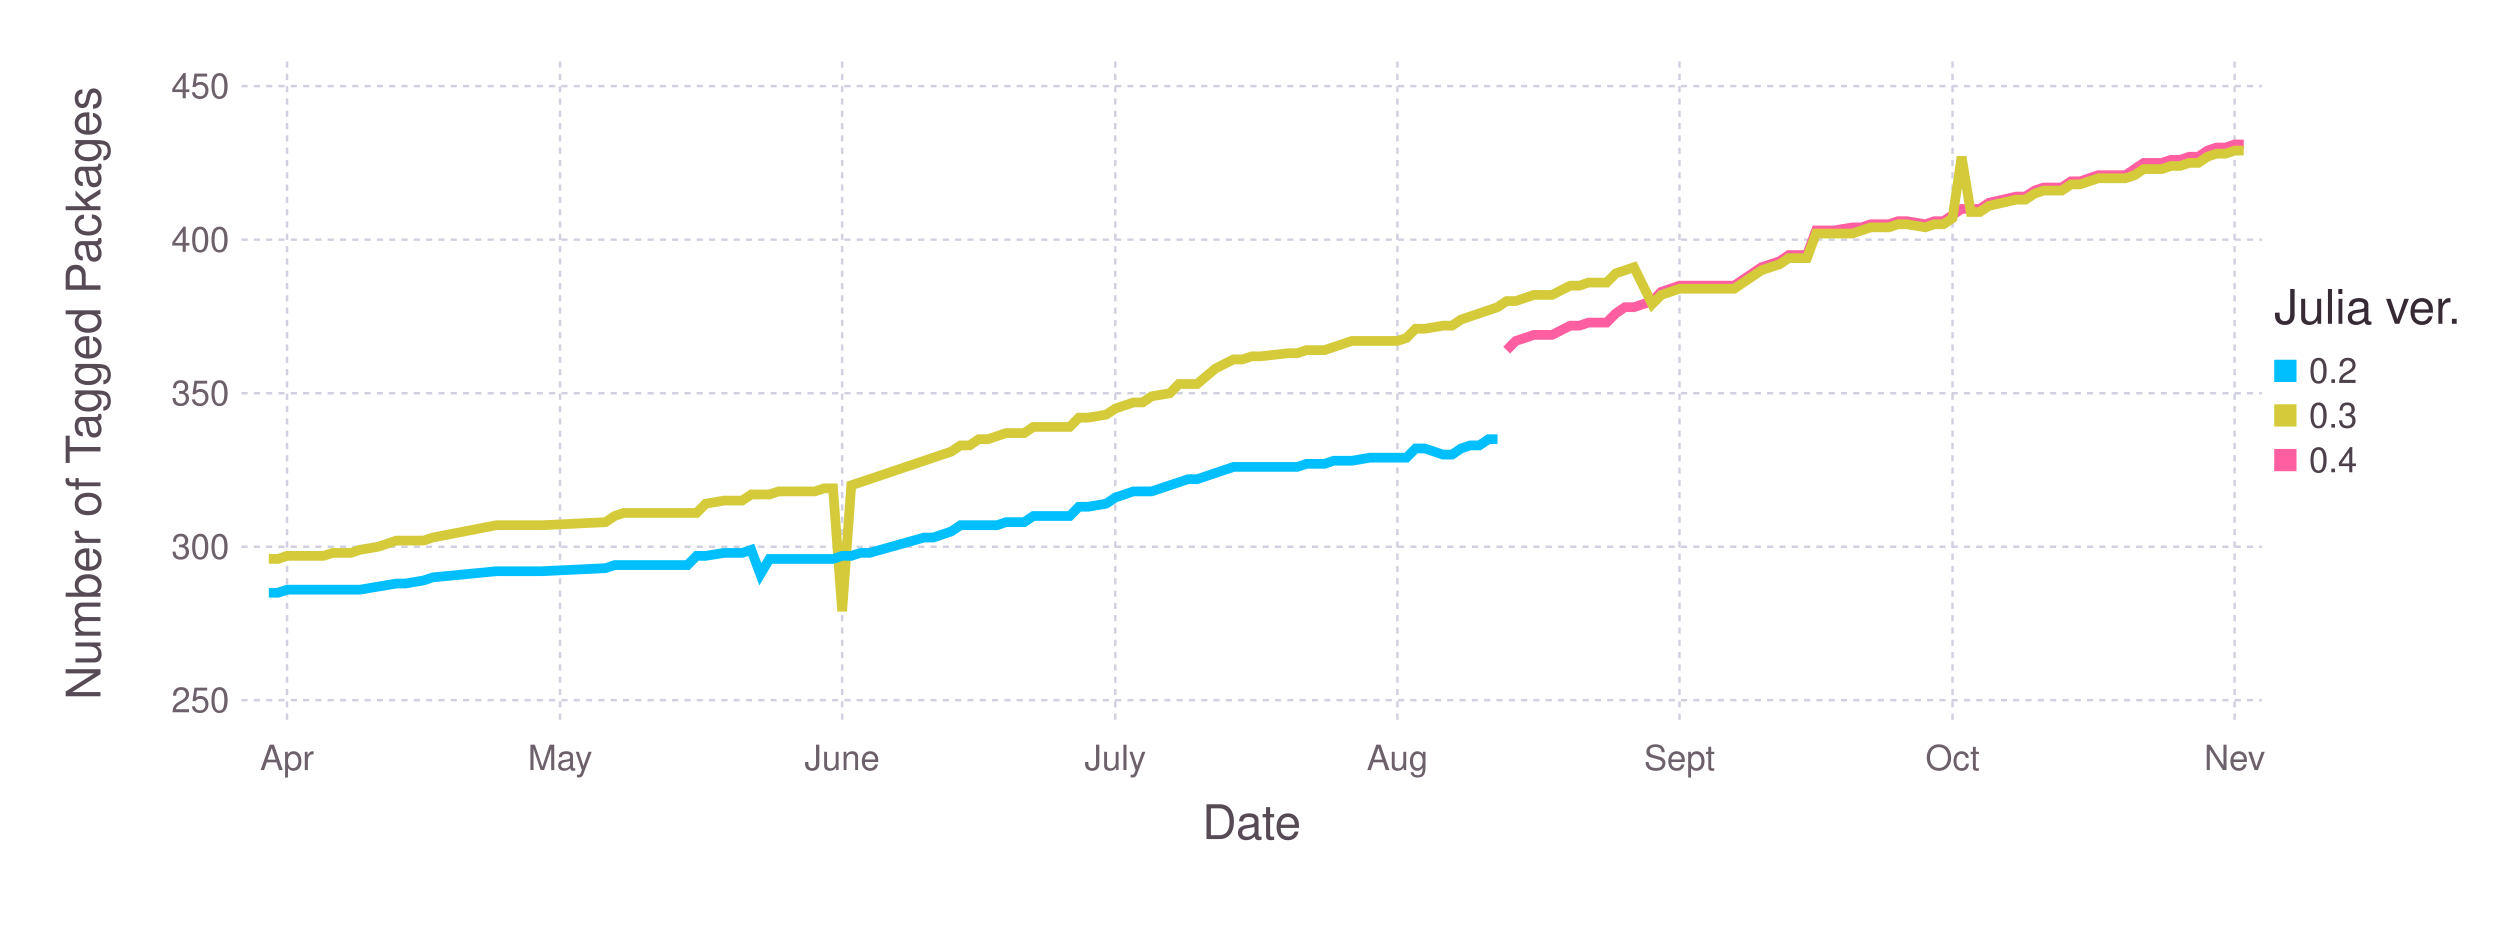
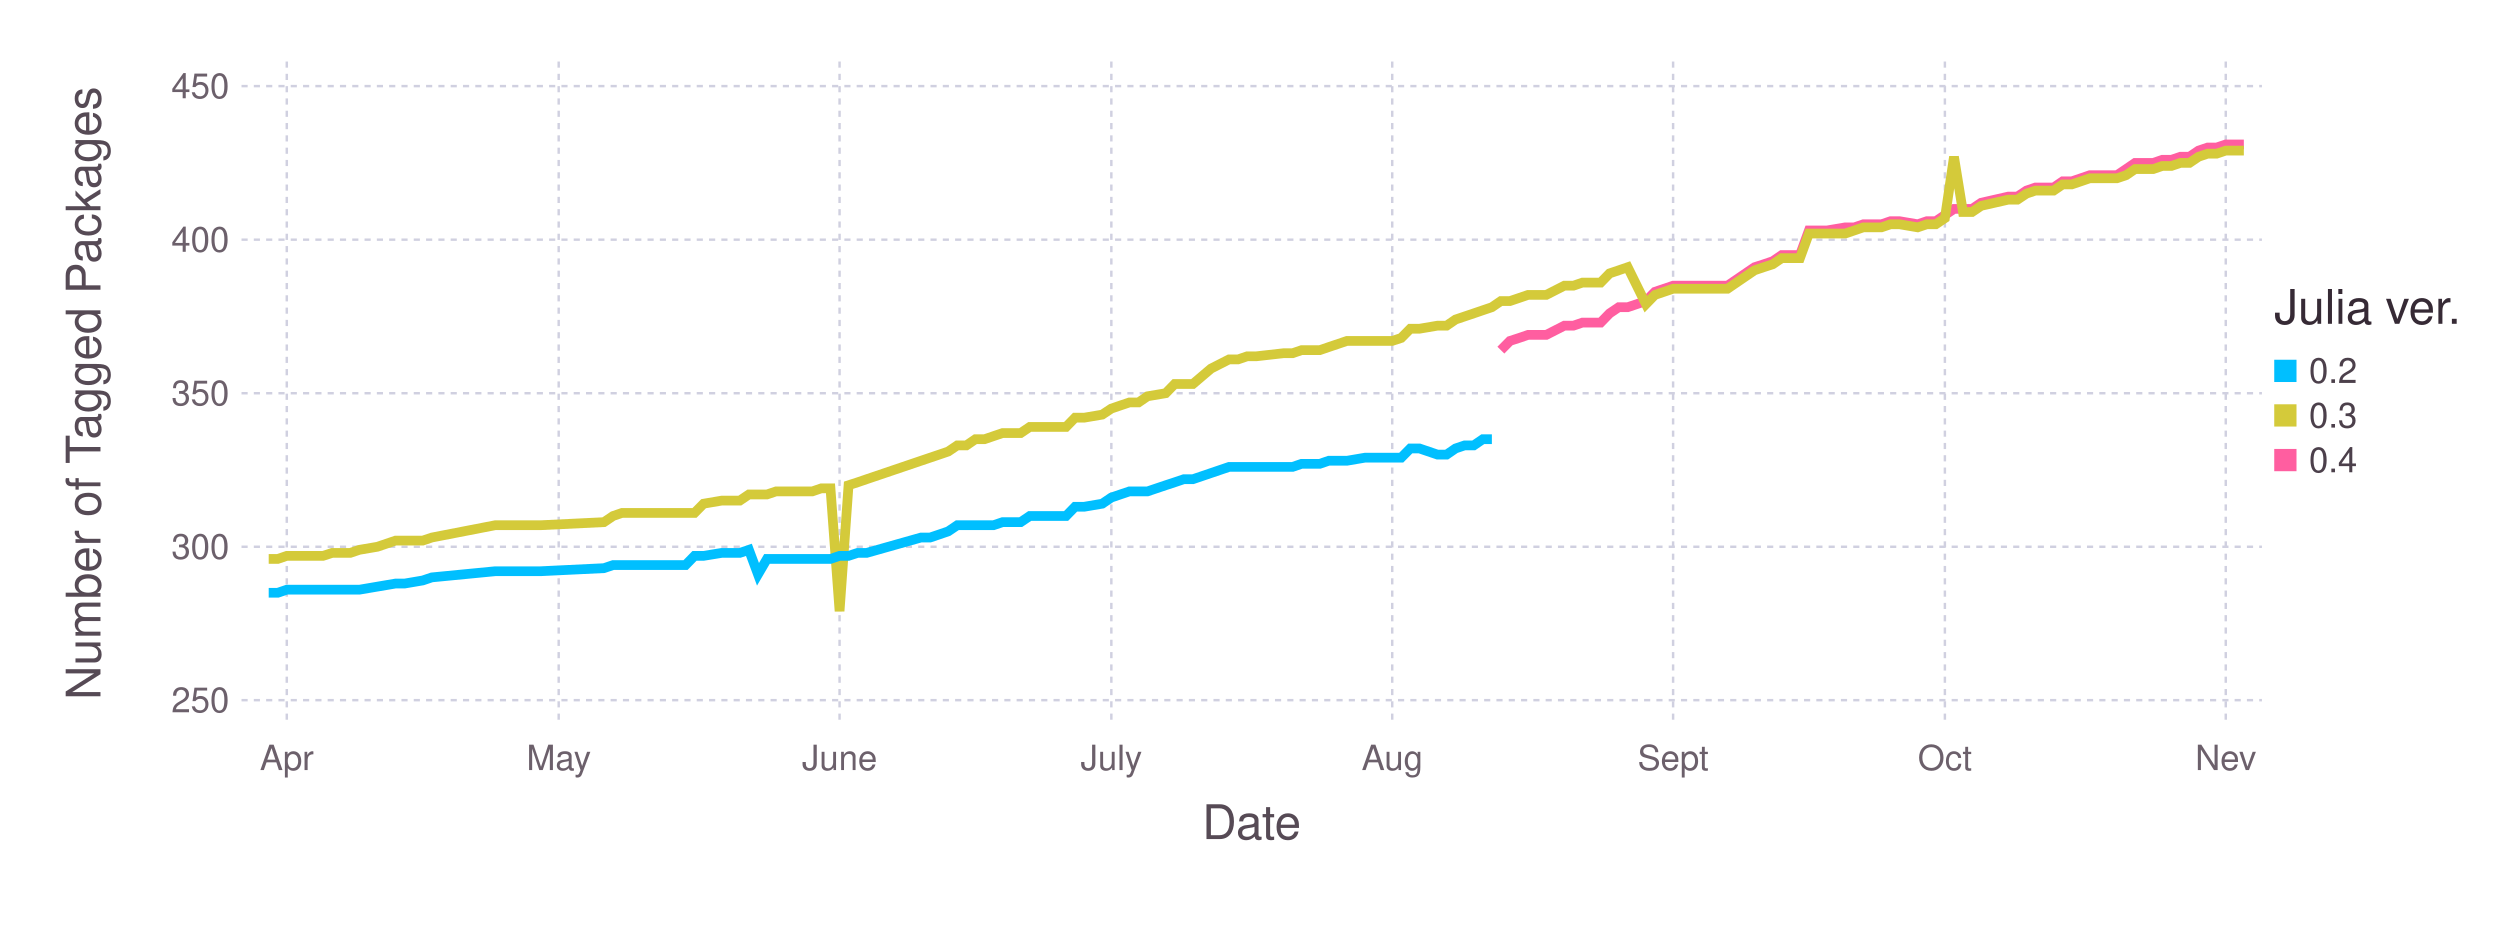
<svg xmlns="http://www.w3.org/2000/svg" version="1.2" width="203.2mm" height="76.2mm" viewBox="0 0 203.2 76.2" stroke="none" fill="#000000" stroke-width="0.3" font-size="3.88">
-   <g class="plotroot xscalable yscalable" id="fig-daf25388385e49bdaf145f0db93e7b75-element-1">
-     <g font-size="3.88" font-family="'PT Sans','Helvetica Neue','Helvetica',sans-serif" fill="#564A55" stroke="none" id="fig-daf25388385e49bdaf145f0db93e7b75-element-2">
+   <g class="plotroot xscalable yscalable" id="fig-60b1a2043b4f4b618e1b1ac0a0916a9b-element-1">
+     <g font-size="3.88" font-family="'PT Sans','Helvetica Neue','Helvetica',sans-serif" fill="#564A55" stroke="none" id="fig-60b1a2043b4f4b618e1b1ac0a0916a9b-element-2">
      <text x="101.74" y="68.2" text-anchor="middle">Date</text>
    </g>
-     <g class="guide xlabels" font-size="2.82" font-family="'PT Sans Caption','Helvetica Neue','Helvetica',sans-serif" fill="#6C606B" id="fig-daf25388385e49bdaf145f0db93e7b75-element-3">
-       <text x="23.33" y="62.59" text-anchor="middle">Apr</text>
-       <text x="45.52" y="62.59" text-anchor="middle">May</text>
-       <text x="68.45" y="62.59" text-anchor="middle">June</text>
-       <text x="90.65" y="62.59" text-anchor="middle">July</text>
-       <text x="113.58" y="62.59" text-anchor="middle">Aug</text>
-       <text x="136.51" y="62.59" text-anchor="middle">Sept</text>
-       <text x="158.7" y="62.59" text-anchor="middle">Oct</text>
-       <text x="181.63" y="62.59" text-anchor="middle">Nev</text>
+     <g class="guide xlabels" font-size="2.82" font-family="'PT Sans Caption','Helvetica Neue','Helvetica',sans-serif" fill="#6C606B" id="fig-60b1a2043b4f4b618e1b1ac0a0916a9b-element-3">
+       <text x="23.31" y="62.59" text-anchor="middle">Apr</text>
+       <text x="45.41" y="62.59" text-anchor="middle">May</text>
+       <text x="68.24" y="62.59" text-anchor="middle">June</text>
+       <text x="90.33" y="62.59" text-anchor="middle">July</text>
+       <text x="113.16" y="62.59" text-anchor="middle">Aug</text>
+       <text x="135.99" y="62.59" text-anchor="middle">Sept</text>
+       <text x="158.08" y="62.59" text-anchor="middle">Oct</text>
+       <text x="180.91" y="62.59" text-anchor="middle">Nev</text>
    </g>
-     <g class="guide colorkey" id="fig-daf25388385e49bdaf145f0db93e7b75-element-4">
-       <g fill="#4C404B" font-size="2.82" font-family="'PT Sans','Helvetica Neue','Helvetica',sans-serif" id="fig-daf25388385e49bdaf145f0db93e7b75-element-5">
-         <text x="187.67" y="30.14" dy="0.35em" id="fig-daf25388385e49bdaf145f0db93e7b75-element-6" class="color_0.2">0.2</text>
-         <text x="187.67" y="33.77" dy="0.35em" id="fig-daf25388385e49bdaf145f0db93e7b75-element-7" class="color_0.3">0.3</text>
-         <text x="187.67" y="37.4" dy="0.35em" id="fig-daf25388385e49bdaf145f0db93e7b75-element-8" class="color_0.4">0.4</text>
+     <g class="guide colorkey" id="fig-60b1a2043b4f4b618e1b1ac0a0916a9b-element-4">
+       <g fill="#4C404B" font-size="2.82" font-family="'PT Sans','Helvetica Neue','Helvetica',sans-serif" id="fig-60b1a2043b4f4b618e1b1ac0a0916a9b-element-5">
+         <text x="187.67" y="30.14" dy="0.35em" id="fig-60b1a2043b4f4b618e1b1ac0a0916a9b-element-6" class="color_0.2">0.2</text>
+         <text x="187.67" y="33.77" dy="0.35em" id="fig-60b1a2043b4f4b618e1b1ac0a0916a9b-element-7" class="color_0.3">0.3</text>
+         <text x="187.67" y="37.4" dy="0.35em" id="fig-60b1a2043b4f4b618e1b1ac0a0916a9b-element-8" class="color_0.4">0.4</text>
      </g>
-       <g stroke="none" id="fig-daf25388385e49bdaf145f0db93e7b75-element-9">
-         <rect x="184.85" y="29.24" width="1.81" height="1.81" id="fig-daf25388385e49bdaf145f0db93e7b75-element-10" class="color_0.2" fill="#00BFFF" />
-         <rect x="184.85" y="32.86" width="1.81" height="1.81" id="fig-daf25388385e49bdaf145f0db93e7b75-element-11" class="color_0.3" fill="#D4CA3A" />
-         <rect x="184.85" y="36.49" width="1.81" height="1.81" id="fig-daf25388385e49bdaf145f0db93e7b75-element-12" class="color_0.4" fill="#FF5EA0" />
+       <g stroke="none" id="fig-60b1a2043b4f4b618e1b1ac0a0916a9b-element-9">
+         <rect x="184.85" y="29.24" width="1.81" height="1.81" id="fig-60b1a2043b4f4b618e1b1ac0a0916a9b-element-10" class="color_0.2" fill="#00BFFF" />
+         <rect x="184.85" y="32.86" width="1.81" height="1.81" id="fig-60b1a2043b4f4b618e1b1ac0a0916a9b-element-11" class="color_0.3" fill="#D4CA3A" />
+         <rect x="184.85" y="36.49" width="1.81" height="1.81" id="fig-60b1a2043b4f4b618e1b1ac0a0916a9b-element-12" class="color_0.4" fill="#FF5EA0" />
      </g>
-       <g fill="#362A35" font-size="3.88" font-family="'PT Sans','Helvetica Neue','Helvetica',sans-serif" stroke="none" id="fig-daf25388385e49bdaf145f0db93e7b75-element-13">
-         <text x="184.85" y="26.32" id="fig-daf25388385e49bdaf145f0db93e7b75-element-14">Julia ver.</text>
+       <g fill="#362A35" font-size="3.88" font-family="'PT Sans','Helvetica Neue','Helvetica',sans-serif" stroke="none" id="fig-60b1a2043b4f4b618e1b1ac0a0916a9b-element-13">
+         <text x="184.85" y="26.32" id="fig-60b1a2043b4f4b618e1b1ac0a0916a9b-element-14">Julia ver.</text>
      </g>
    </g>
-     <g font-size="3.88" font-family="'PT Sans','Helvetica Neue','Helvetica',sans-serif" fill="#564A55" stroke="none" id="fig-daf25388385e49bdaf145f0db93e7b75-element-15">
-       <text x="8.81" y="29.96" text-anchor="middle" dy="0.35em" transform="rotate(-90, 8.81, 31.96)" id="fig-daf25388385e49bdaf145f0db93e7b75-element-16">Number of Tagged Packages</text>
+     <g font-size="3.88" font-family="'PT Sans','Helvetica Neue','Helvetica',sans-serif" fill="#564A55" stroke="none" id="fig-60b1a2043b4f4b618e1b1ac0a0916a9b-element-15">
+       <text x="8.81" y="29.96" text-anchor="middle" dy="0.35em" transform="rotate(-90, 8.81, 31.96)" id="fig-60b1a2043b4f4b618e1b1ac0a0916a9b-element-16">Number of Tagged Packages</text>
    </g>
-     <g clip-path="url(#fig-daf25388385e49bdaf145f0db93e7b75-element-18)" id="fig-daf25388385e49bdaf145f0db93e7b75-element-17">
-       <g pointer-events="visible" opacity="1" fill="none" stroke="none" class="guide background" id="fig-daf25388385e49bdaf145f0db93e7b75-element-19">
-         <rect x="19.63" y="5" width="164.22" height="53.91" id="fig-daf25388385e49bdaf145f0db93e7b75-element-20" />
+     <g clip-path="url(#fig-60b1a2043b4f4b618e1b1ac0a0916a9b-element-18)" id="fig-60b1a2043b4f4b618e1b1ac0a0916a9b-element-17">
+       <g pointer-events="visible" opacity="1" fill="none" stroke="none" class="guide background" id="fig-60b1a2043b4f4b618e1b1ac0a0916a9b-element-19">
+         <rect x="19.63" y="5" width="164.22" height="53.91" id="fig-60b1a2043b4f4b618e1b1ac0a0916a9b-element-20" />
      </g>
-       <g class="guide ygridlines xfixed" stroke-dasharray="0.5,0.5" stroke-width="0.2" stroke="#D0D0E0" id="fig-daf25388385e49bdaf145f0db93e7b75-element-21">
-         <path fill="none" d="M19.63,56.91 L 183.85 56.91" id="fig-daf25388385e49bdaf145f0db93e7b75-element-22" />
-         <path fill="none" d="M19.63,44.44 L 183.85 44.44" id="fig-daf25388385e49bdaf145f0db93e7b75-element-23" />
-         <path fill="none" d="M19.63,31.96 L 183.85 31.96" id="fig-daf25388385e49bdaf145f0db93e7b75-element-24" />
-         <path fill="none" d="M19.63,19.48 L 183.85 19.48" id="fig-daf25388385e49bdaf145f0db93e7b75-element-25" />
-         <path fill="none" d="M19.63,7 L 183.85 7" id="fig-daf25388385e49bdaf145f0db93e7b75-element-26" />
+       <g class="guide ygridlines xfixed" stroke-dasharray="0.5,0.5" stroke-width="0.2" stroke="#D0D0E0" id="fig-60b1a2043b4f4b618e1b1ac0a0916a9b-element-21">
+         <path fill="none" d="M19.63,56.91 L 183.85 56.91" id="fig-60b1a2043b4f4b618e1b1ac0a0916a9b-element-22" />
+         <path fill="none" d="M19.63,44.44 L 183.85 44.44" id="fig-60b1a2043b4f4b618e1b1ac0a0916a9b-element-23" />
+         <path fill="none" d="M19.63,31.96 L 183.85 31.96" id="fig-60b1a2043b4f4b618e1b1ac0a0916a9b-element-24" />
+         <path fill="none" d="M19.63,19.48 L 183.85 19.48" id="fig-60b1a2043b4f4b618e1b1ac0a0916a9b-element-25" />
+         <path fill="none" d="M19.63,7 L 183.85 7" id="fig-60b1a2043b4f4b618e1b1ac0a0916a9b-element-26" />
      </g>
-       <g class="guide xgridlines yfixed" stroke-dasharray="0.5,0.5" stroke-width="0.2" stroke="#D0D0E0" id="fig-daf25388385e49bdaf145f0db93e7b75-element-27">
-         <path fill="none" d="M23.33,5 L 23.33 58.91" id="fig-daf25388385e49bdaf145f0db93e7b75-element-28" />
-         <path fill="none" d="M45.52,5 L 45.52 58.91" id="fig-daf25388385e49bdaf145f0db93e7b75-element-29" />
-         <path fill="none" d="M68.45,5 L 68.45 58.91" id="fig-daf25388385e49bdaf145f0db93e7b75-element-30" />
-         <path fill="none" d="M90.65,5 L 90.65 58.91" id="fig-daf25388385e49bdaf145f0db93e7b75-element-31" />
-         <path fill="none" d="M113.58,5 L 113.58 58.91" id="fig-daf25388385e49bdaf145f0db93e7b75-element-32" />
-         <path fill="none" d="M136.51,5 L 136.51 58.91" id="fig-daf25388385e49bdaf145f0db93e7b75-element-33" />
-         <path fill="none" d="M158.7,5 L 158.7 58.91" id="fig-daf25388385e49bdaf145f0db93e7b75-element-34" />
-         <path fill="none" d="M181.63,5 L 181.63 58.91" id="fig-daf25388385e49bdaf145f0db93e7b75-element-35" />
+       <g class="guide xgridlines yfixed" stroke-dasharray="0.5,0.5" stroke-width="0.2" stroke="#D0D0E0" id="fig-60b1a2043b4f4b618e1b1ac0a0916a9b-element-27">
+         <path fill="none" d="M23.31,5 L 23.31 58.91" id="fig-60b1a2043b4f4b618e1b1ac0a0916a9b-element-28" />
+         <path fill="none" d="M45.41,5 L 45.41 58.91" id="fig-60b1a2043b4f4b618e1b1ac0a0916a9b-element-29" />
+         <path fill="none" d="M68.24,5 L 68.24 58.91" id="fig-60b1a2043b4f4b618e1b1ac0a0916a9b-element-30" />
+         <path fill="none" d="M90.33,5 L 90.33 58.91" id="fig-60b1a2043b4f4b618e1b1ac0a0916a9b-element-31" />
+         <path fill="none" d="M113.16,5 L 113.16 58.91" id="fig-60b1a2043b4f4b618e1b1ac0a0916a9b-element-32" />
+         <path fill="none" d="M135.99,5 L 135.99 58.91" id="fig-60b1a2043b4f4b618e1b1ac0a0916a9b-element-33" />
+         <path fill="none" d="M158.08,5 L 158.08 58.91" id="fig-60b1a2043b4f4b618e1b1ac0a0916a9b-element-34" />
+         <path fill="none" d="M180.91,5 L 180.91 58.91" id="fig-60b1a2043b4f4b618e1b1ac0a0916a9b-element-35" />
      </g>
-       <g class="plotpanel" id="fig-daf25388385e49bdaf145f0db93e7b75-element-36">
-         <g stroke-width="0.79" fill="none" class="geometry color_0.4" stroke="#FF5EA0" id="fig-daf25388385e49bdaf145f0db93e7b75-element-37">
-           <path fill="none" d="M122.46,28.46 L 123.2 27.71 123.94 27.47 124.67 27.22 125.41 27.22 126.15 27.22 127.63 26.47 128.37 26.47 129.11 26.22 129.85 26.22 130.59 26.22 131.33 25.47 132.07 24.97 132.81 24.97 134.29 24.47 135.03 23.72 136.51 23.22 137.25 23.22 137.99 23.22 140.95 23.22 143.17 21.72 143.91 21.48 144.65 21.23 145.39 20.73 146.13 20.73 146.87 20.73 147.61 18.73 148.35 18.73 149.09 18.73 150.57 18.48 151.31 18.48 152.05 18.23 152.79 18.23 153.52 18.23 154.26 17.98 155 17.98 156.48 18.23 157.22 17.98 157.96 17.98 158.7 17.48 159.44 16.98 160.18 16.98 160.92 16.98 161.66 16.48 163.88 15.98 164.62 15.98 165.36 15.49 166.1 15.24 166.84 15.24 167.58 15.24 168.32 14.74 169.06 14.74 169.8 14.49 170.54 14.24 171.28 14.24 172.02 14.24 172.76 14.24 173.5 13.74 174.24 13.24 174.98 13.24 175.72 13.24 176.46 12.99 177.2 12.99 177.94 12.74 178.68 12.74 179.42 12.24 180.16 11.99 180.9 11.99 181.63 11.74 182.37 11.74" id="fig-daf25388385e49bdaf145f0db93e7b75-element-38" />
+       <g class="plotpanel" id="fig-60b1a2043b4f4b618e1b1ac0a0916a9b-element-36">
+         <g stroke-width="0.79" fill="none" class="geometry color_0.4" stroke="#FF5EA0" id="fig-60b1a2043b4f4b618e1b1ac0a0916a9b-element-37">
+           <path fill="none" d="M121.99,28.46 L 122.73 27.71 123.47 27.47 124.2 27.22 124.94 27.22 125.68 27.22 127.15 26.47 127.89 26.47 128.62 26.22 129.36 26.22 130.1 26.22 130.83 25.47 131.57 24.97 132.3 24.97 133.78 24.47 134.51 23.72 135.99 23.22 136.72 23.22 137.46 23.22 140.41 23.22 142.61 21.72 143.35 21.48 144.09 21.23 144.82 20.73 145.56 20.73 146.3 20.73 147.03 18.73 147.77 18.73 148.51 18.73 149.98 18.48 150.72 18.48 151.45 18.23 152.19 18.23 152.92 18.23 153.66 17.98 154.4 17.98 155.87 18.23 156.61 17.98 157.34 17.98 158.08 17.48 158.82 16.98 159.55 16.98 160.29 16.98 161.03 16.48 163.23 15.98 163.97 15.98 164.71 15.49 165.44 15.24 166.18 15.24 166.92 15.24 167.65 14.74 168.39 14.74 169.13 14.49 169.86 14.24 170.6 14.24 171.33 14.24 172.07 14.24 172.81 13.74 173.54 13.24 174.28 13.24 175.02 13.24 175.75 12.99 176.49 12.99 177.23 12.74 177.96 12.74 178.7 12.24 179.44 11.99 180.17 11.99 180.91 11.74 181.64 11.74 182.38 11.74" id="fig-60b1a2043b4f4b618e1b1ac0a0916a9b-element-38" />
        </g>
-         <g stroke-width="0.79" fill="none" class="geometry color_0.3" stroke="#D4CA3A" id="fig-daf25388385e49bdaf145f0db93e7b75-element-39">
-           <path fill="none" d="M21.85,45.43 L 22.59 45.43 23.33 45.18 24.07 45.18 24.81 45.18 25.55 45.18 26.29 45.18 27.03 44.94 28.51 44.94 29.25 44.69 30.73 44.44 32.21 43.94 32.95 43.94 34.43 43.94 35.17 43.69 40.34 42.69 42.56 42.69 44.04 42.69 49.22 42.44 49.96 41.94 50.7 41.69 51.44 41.69 52.18 41.69 52.92 41.69 53.66 41.69 54.4 41.69 55.14 41.69 55.88 41.69 56.62 41.69 57.36 40.94 58.84 40.69 59.58 40.69 60.32 40.69 61.06 40.19 61.8 40.19 62.54 40.19 63.28 39.94 64.02 39.94 64.76 39.94 65.5 39.94 66.24 39.94 66.98 39.69 67.71 39.69 68.45 49.68 69.19 39.44 69.93 39.2 70.67 38.95 75.11 37.45 75.85 37.2 76.59 36.95 77.33 36.7 78.07 36.2 78.81 36.2 79.55 35.7 80.29 35.7 81.03 35.45 81.77 35.2 83.25 35.2 83.99 34.7 84.73 34.7 85.47 34.7 86.21 34.7 86.95 34.7 87.69 33.95 88.43 33.95 89.91 33.7 90.65 33.21 91.39 32.96 92.13 32.71 92.87 32.71 93.61 32.21 95.09 31.96 95.82 31.21 96.56 31.21 97.3 31.21 98.78 29.96 100.26 29.21 101 29.21 101.74 28.96 102.48 28.96 104.7 28.71 105.44 28.71 106.18 28.46 106.92 28.46 107.66 28.46 108.4 28.21 109.14 27.96 109.88 27.71 111.36 27.71 112.1 27.71 113.58 27.71 114.32 27.47 115.06 26.72 115.8 26.72 117.28 26.47 118.02 26.47 118.76 25.97 119.5 25.72 120.24 25.47 120.98 25.22 121.72 24.97 122.46 24.47 123.2 24.47 123.94 24.22 124.67 23.97 125.41 23.97 126.15 23.97 127.63 23.22 128.37 23.22 129.11 22.97 129.85 22.97 130.59 22.97 131.33 22.22 132.07 21.97 132.81 21.72 134.29 24.72 135.03 23.97 136.51 23.47 137.25 23.47 137.99 23.47 140.95 23.47 143.17 21.97 143.91 21.72 144.65 21.48 145.39 20.98 146.13 20.98 146.87 20.98 147.61 18.98 148.35 18.98 149.09 18.98 150.57 18.98 151.31 18.73 152.05 18.48 152.79 18.48 153.52 18.48 154.26 18.23 155 18.23 156.48 18.48 157.22 18.23 157.96 18.23 158.7 17.73 159.44 12.74 160.18 17.23 160.92 17.23 161.66 16.73 163.88 16.23 164.62 16.23 165.36 15.74 166.1 15.49 166.84 15.49 167.58 15.49 168.32 14.99 169.06 14.99 169.8 14.74 170.54 14.49 171.28 14.49 172.02 14.49 172.76 14.49 173.5 14.24 174.24 13.74 174.98 13.74 175.72 13.74 176.46 13.49 177.2 13.49 177.94 13.24 178.68 13.24 179.42 12.74 180.16 12.49 180.9 12.49 181.63 12.24 182.37 12.24" id="fig-daf25388385e49bdaf145f0db93e7b75-element-40" />
+         <g stroke-width="0.79" fill="none" class="geometry color_0.3" stroke="#D4CA3A" id="fig-60b1a2043b4f4b618e1b1ac0a0916a9b-element-39">
+           <path fill="none" d="M21.84,45.43 L 22.58 45.43 23.31 45.18 24.05 45.18 24.79 45.18 25.52 45.18 26.26 45.18 27 44.94 28.47 44.94 29.21 44.69 30.68 44.44 32.15 43.94 32.89 43.94 34.36 43.94 35.1 43.69 40.25 42.69 42.46 42.69 43.93 42.69 49.09 42.44 49.83 41.94 50.56 41.69 51.3 41.69 52.03 41.69 52.77 41.69 53.51 41.69 54.24 41.69 54.98 41.69 55.72 41.69 56.45 41.69 57.19 40.94 58.66 40.69 59.4 40.69 60.13 40.69 60.87 40.19 61.61 40.19 62.34 40.19 63.08 39.94 63.82 39.94 64.55 39.94 65.29 39.94 66.03 39.94 66.76 39.69 67.5 39.69 68.24 49.68 68.97 39.44 69.71 39.2 70.44 38.95 74.86 37.45 75.6 37.2 76.34 36.95 77.07 36.7 77.81 36.2 78.55 36.2 79.28 35.7 80.02 35.7 80.75 35.45 81.49 35.2 82.96 35.2 83.7 34.7 84.44 34.7 85.17 34.7 85.91 34.7 86.65 34.7 87.38 33.95 88.12 33.95 89.59 33.7 90.33 33.21 91.06 32.96 91.8 32.71 92.54 32.71 93.27 32.21 94.75 31.96 95.48 31.21 96.22 31.21 96.96 31.21 98.43 29.96 99.9 29.21 100.64 29.21 101.37 28.96 102.11 28.96 104.32 28.71 105.06 28.71 105.79 28.46 106.53 28.46 107.27 28.46 108 28.21 108.74 27.96 109.48 27.71 110.95 27.71 111.68 27.71 113.16 27.71 113.89 27.47 114.63 26.72 115.37 26.72 116.84 26.47 117.58 26.47 118.31 25.97 119.05 25.72 119.79 25.47 120.52 25.22 121.26 24.97 121.99 24.47 122.73 24.47 123.47 24.22 124.2 23.97 124.94 23.97 125.68 23.97 127.15 23.22 127.89 23.22 128.62 22.97 129.36 22.97 130.1 22.97 130.83 22.22 131.57 21.97 132.3 21.72 133.78 24.72 134.51 23.97 135.99 23.47 136.72 23.47 137.46 23.47 140.41 23.47 142.61 21.97 143.35 21.72 144.09 21.48 144.82 20.98 145.56 20.98 146.3 20.98 147.03 18.98 147.77 18.98 148.51 18.98 149.98 18.98 150.72 18.73 151.45 18.48 152.19 18.48 152.92 18.48 153.66 18.23 154.4 18.23 155.87 18.48 156.61 18.23 157.34 18.23 158.08 17.73 158.82 12.74 159.55 17.23 160.29 17.23 161.03 16.73 163.23 16.23 163.97 16.23 164.71 15.74 165.44 15.49 166.18 15.49 166.92 15.49 167.65 14.99 168.39 14.99 169.13 14.74 169.86 14.49 170.6 14.49 171.33 14.49 172.07 14.49 172.81 14.24 173.54 13.74 174.28 13.74 175.02 13.74 175.75 13.49 176.49 13.49 177.23 13.24 177.96 13.24 178.7 12.74 179.44 12.49 180.17 12.49 180.91 12.24 181.64 12.24 182.38 12.24" id="fig-60b1a2043b4f4b618e1b1ac0a0916a9b-element-40" />
        </g>
-         <g stroke-width="0.79" fill="none" class="geometry color_0.2" stroke="#00BFFF" id="fig-daf25388385e49bdaf145f0db93e7b75-element-41">
-           <path fill="none" d="M21.85,48.18 L 22.59 48.18 23.33 47.93 24.07 47.93 24.81 47.93 25.55 47.93 26.29 47.93 27.03 47.93 28.51 47.93 29.25 47.93 30.73 47.68 32.21 47.43 32.95 47.43 34.43 47.18 35.17 46.93 40.34 46.43 42.56 46.43 44.04 46.43 49.22 46.18 49.96 45.93 50.7 45.93 51.44 45.93 52.18 45.93 52.92 45.93 53.66 45.93 54.4 45.93 55.14 45.93 55.88 45.93 56.62 45.18 57.36 45.18 58.84 44.94 59.58 44.94 60.32 44.94 61.06 44.69 61.8 46.68 62.54 45.43 63.28 45.43 64.02 45.43 64.76 45.43 65.5 45.43 66.24 45.43 66.98 45.43 67.71 45.43 68.45 45.18 69.19 45.18 69.93 44.94 70.67 44.94 75.11 43.69 75.85 43.69 76.59 43.44 77.33 43.19 78.07 42.69 78.81 42.69 79.55 42.69 80.29 42.69 81.03 42.69 81.77 42.44 83.25 42.44 83.99 41.94 84.73 41.94 85.47 41.94 86.21 41.94 86.95 41.94 87.69 41.19 88.43 41.19 89.91 40.94 90.65 40.44 91.39 40.19 92.13 39.94 92.87 39.94 93.61 39.94 95.09 39.44 95.82 39.2 96.56 38.95 97.3 38.95 98.78 38.45 100.26 37.95 101 37.95 101.74 37.95 102.48 37.95 104.7 37.95 105.44 37.95 106.18 37.7 106.92 37.7 107.66 37.7 108.4 37.45 109.14 37.45 109.88 37.45 111.36 37.2 112.1 37.2 113.58 37.2 114.32 37.2 115.06 36.45 115.8 36.45 117.28 36.95 118.02 36.95 118.76 36.45 119.5 36.2 120.24 36.2 120.98 35.7 121.72 35.7" id="fig-daf25388385e49bdaf145f0db93e7b75-element-42" />
+         <g stroke-width="0.79" fill="none" class="geometry color_0.2" stroke="#00BFFF" id="fig-60b1a2043b4f4b618e1b1ac0a0916a9b-element-41">
+           <path fill="none" d="M21.84,48.18 L 22.58 48.18 23.31 47.93 24.05 47.93 24.79 47.93 25.52 47.93 26.26 47.93 27 47.93 28.47 47.93 29.21 47.93 30.68 47.68 32.15 47.43 32.89 47.43 34.36 47.18 35.1 46.93 40.25 46.43 42.46 46.43 43.93 46.43 49.09 46.18 49.83 45.93 50.56 45.93 51.3 45.93 52.03 45.93 52.77 45.93 53.51 45.93 54.24 45.93 54.98 45.93 55.72 45.93 56.45 45.18 57.19 45.18 58.66 44.94 59.4 44.94 60.13 44.94 60.87 44.69 61.61 46.68 62.34 45.43 63.08 45.43 63.82 45.43 64.55 45.43 65.29 45.43 66.03 45.43 66.76 45.43 67.5 45.43 68.24 45.18 68.97 45.18 69.71 44.94 70.44 44.94 74.86 43.69 75.6 43.69 76.34 43.44 77.07 43.19 77.81 42.69 78.55 42.69 79.28 42.69 80.02 42.69 80.75 42.69 81.49 42.44 82.96 42.44 83.7 41.94 84.44 41.94 85.17 41.94 85.91 41.94 86.65 41.94 87.38 41.19 88.12 41.19 89.59 40.94 90.33 40.44 91.06 40.19 91.8 39.94 92.54 39.94 93.27 39.94 94.75 39.44 95.48 39.2 96.22 38.95 96.96 38.95 98.43 38.45 99.9 37.95 100.64 37.95 101.37 37.95 102.11 37.95 104.32 37.95 105.06 37.95 105.79 37.7 106.53 37.7 107.27 37.7 108 37.45 108.74 37.45 109.48 37.45 110.95 37.2 111.68 37.2 113.16 37.2 113.89 37.2 114.63 36.45 115.37 36.45 116.84 36.95 117.58 36.95 118.31 36.45 119.05 36.2 119.79 36.2 120.52 35.7 121.26 35.7" id="fig-60b1a2043b4f4b618e1b1ac0a0916a9b-element-42" />
        </g>
      </g>
    </g>
-     <g class="guide ylabels" font-size="2.82" font-family="'PT Sans Caption','Helvetica Neue','Helvetica',sans-serif" fill="#6C606B" id="fig-daf25388385e49bdaf145f0db93e7b75-element-43">
-       <text x="18.63" y="56.91" text-anchor="end" dy="0.35em" id="fig-daf25388385e49bdaf145f0db93e7b75-element-44">250</text>
-       <text x="18.63" y="44.44" text-anchor="end" dy="0.35em" id="fig-daf25388385e49bdaf145f0db93e7b75-element-45">300</text>
-       <text x="18.63" y="31.96" text-anchor="end" dy="0.35em" id="fig-daf25388385e49bdaf145f0db93e7b75-element-46">350</text>
-       <text x="18.63" y="19.48" text-anchor="end" dy="0.35em" id="fig-daf25388385e49bdaf145f0db93e7b75-element-47">400</text>
-       <text x="18.63" y="7" text-anchor="end" dy="0.35em" id="fig-daf25388385e49bdaf145f0db93e7b75-element-48">450</text>
+     <g class="guide ylabels" font-size="2.82" font-family="'PT Sans Caption','Helvetica Neue','Helvetica',sans-serif" fill="#6C606B" id="fig-60b1a2043b4f4b618e1b1ac0a0916a9b-element-43">
+       <text x="18.63" y="56.91" text-anchor="end" dy="0.35em" id="fig-60b1a2043b4f4b618e1b1ac0a0916a9b-element-44">250</text>
+       <text x="18.63" y="44.44" text-anchor="end" dy="0.35em" id="fig-60b1a2043b4f4b618e1b1ac0a0916a9b-element-45">300</text>
+       <text x="18.63" y="31.96" text-anchor="end" dy="0.35em" id="fig-60b1a2043b4f4b618e1b1ac0a0916a9b-element-46">350</text>
+       <text x="18.63" y="19.48" text-anchor="end" dy="0.35em" id="fig-60b1a2043b4f4b618e1b1ac0a0916a9b-element-47">400</text>
+       <text x="18.63" y="7" text-anchor="end" dy="0.35em" id="fig-60b1a2043b4f4b618e1b1ac0a0916a9b-element-48">450</text>
    </g>
  </g>
  <defs>
-     <clipPath id="fig-daf25388385e49bdaf145f0db93e7b75-element-18">
+     <clipPath id="fig-60b1a2043b4f4b618e1b1ac0a0916a9b-element-18">
      <path d="M19.63,5 L 183.85 5 183.85 58.91 19.63 58.91" />
    </clipPath>
  </defs>
</svg>
